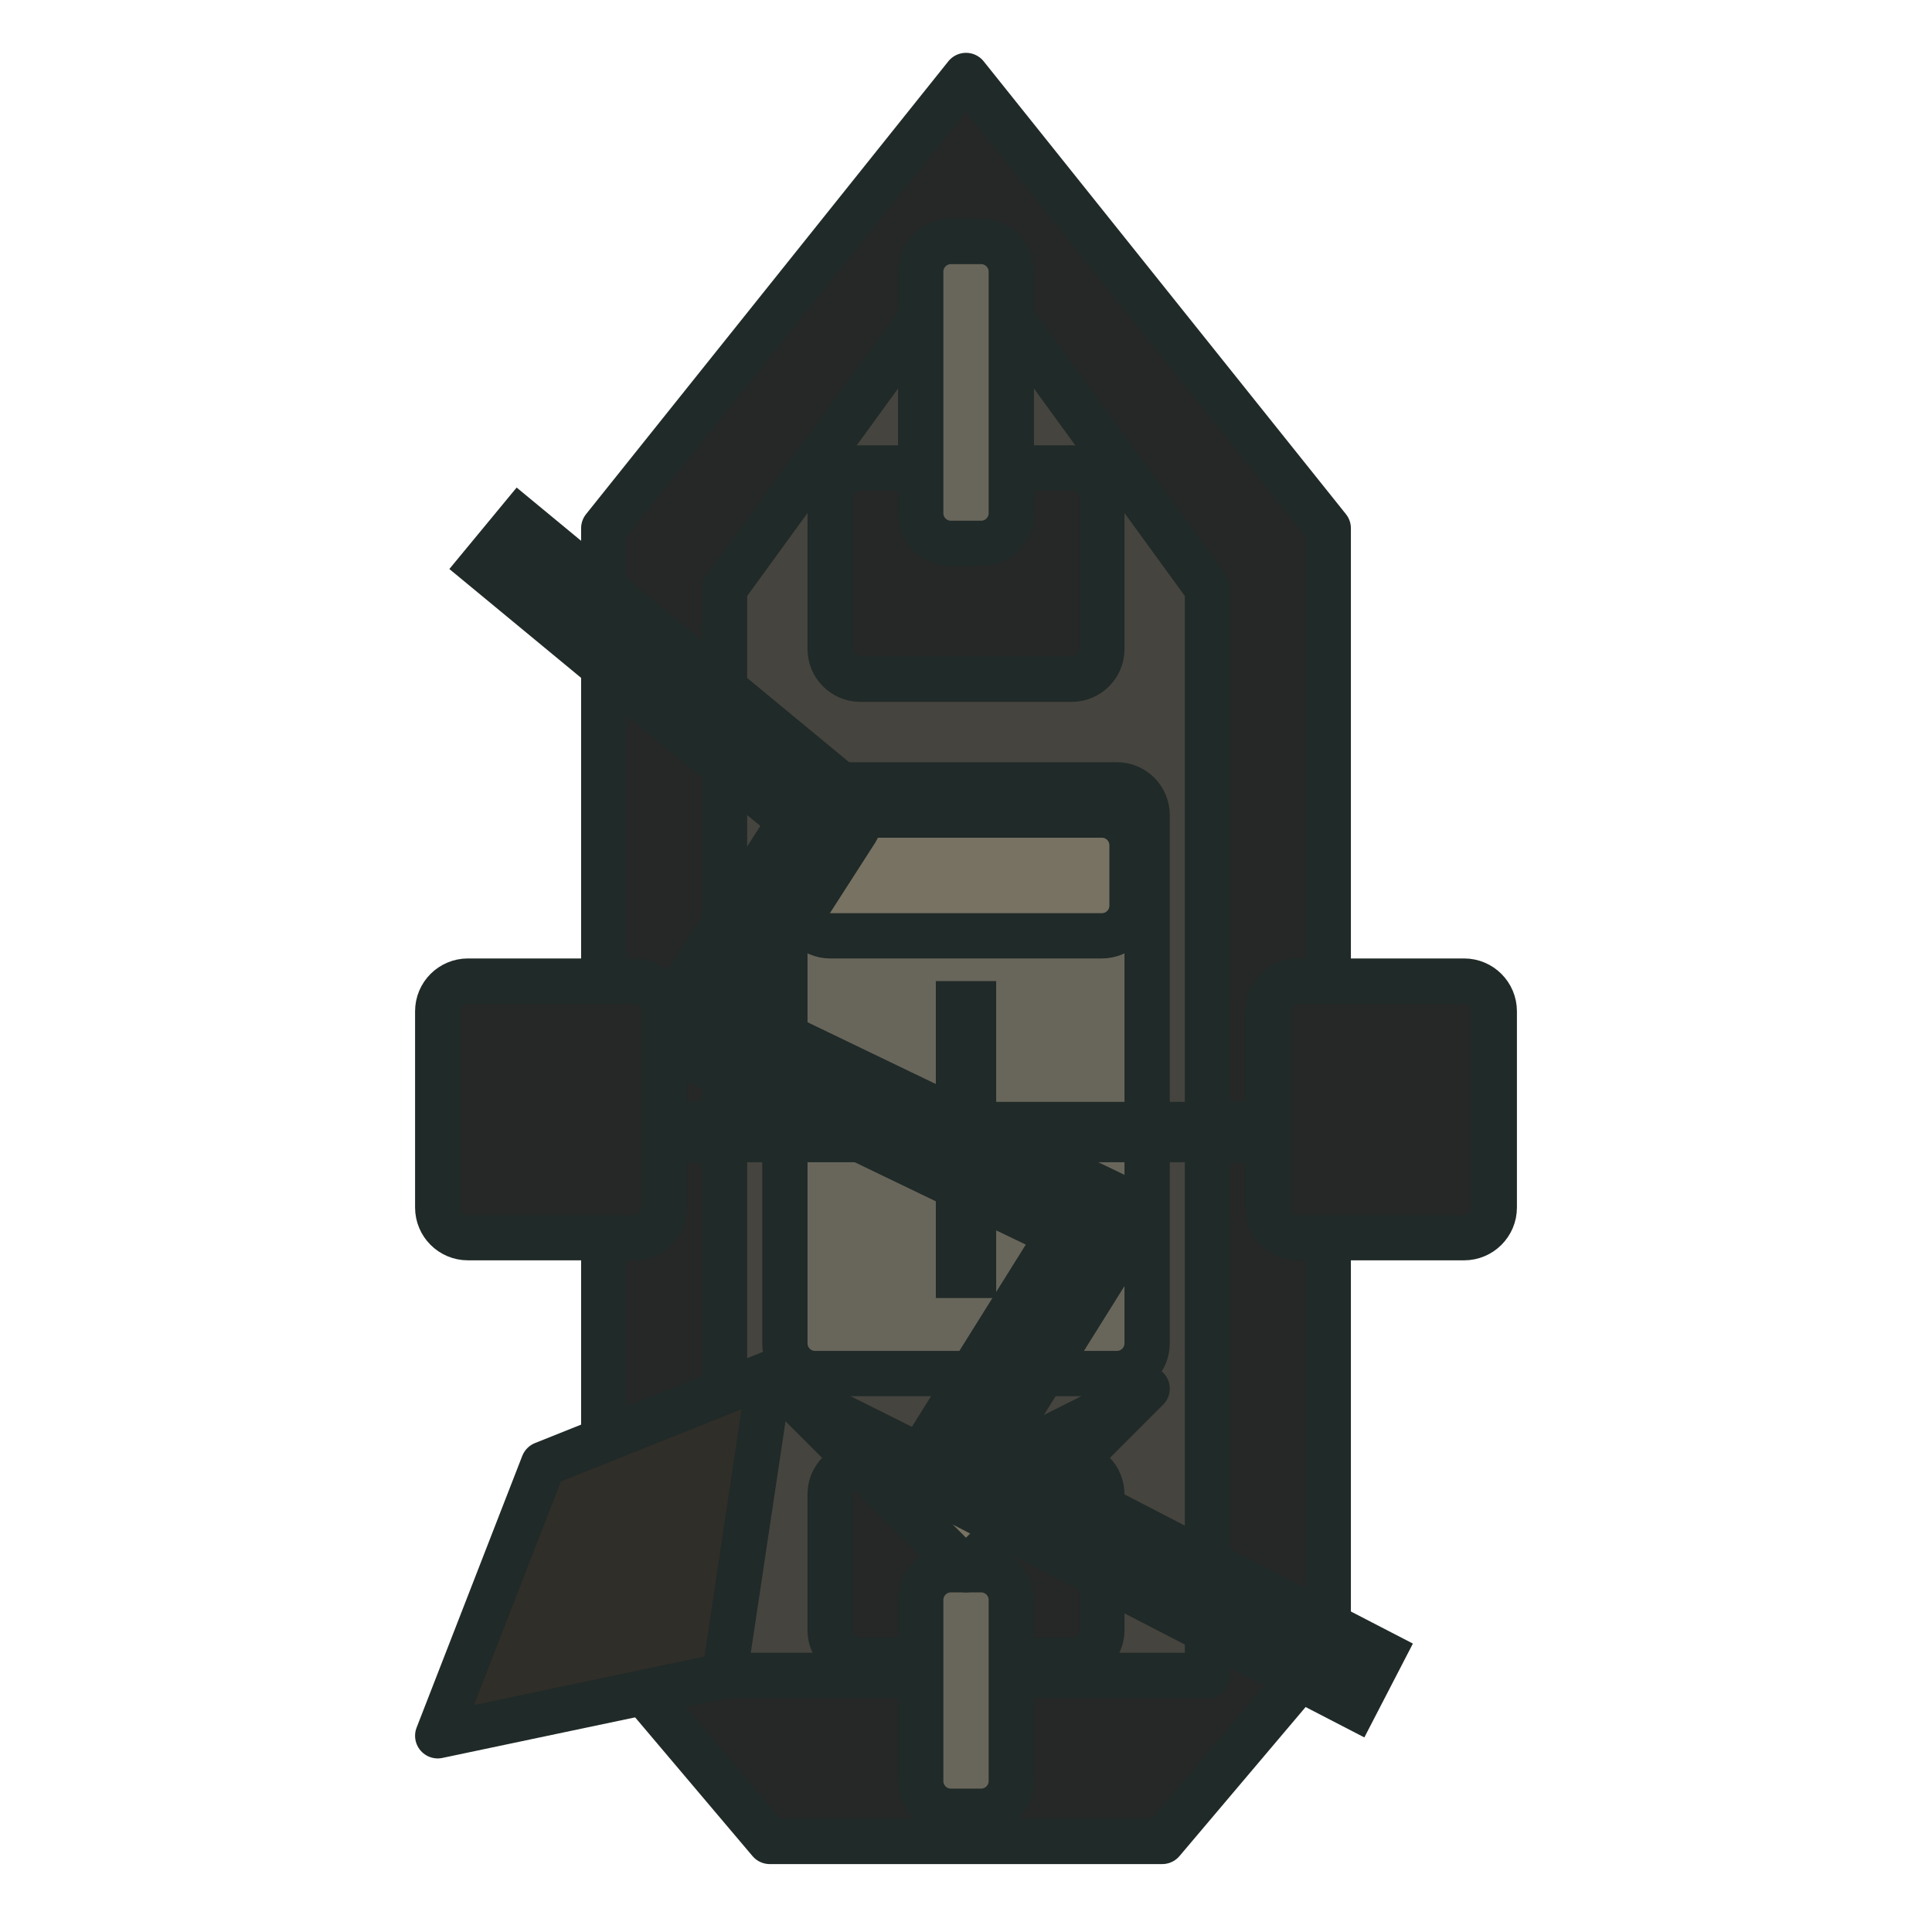
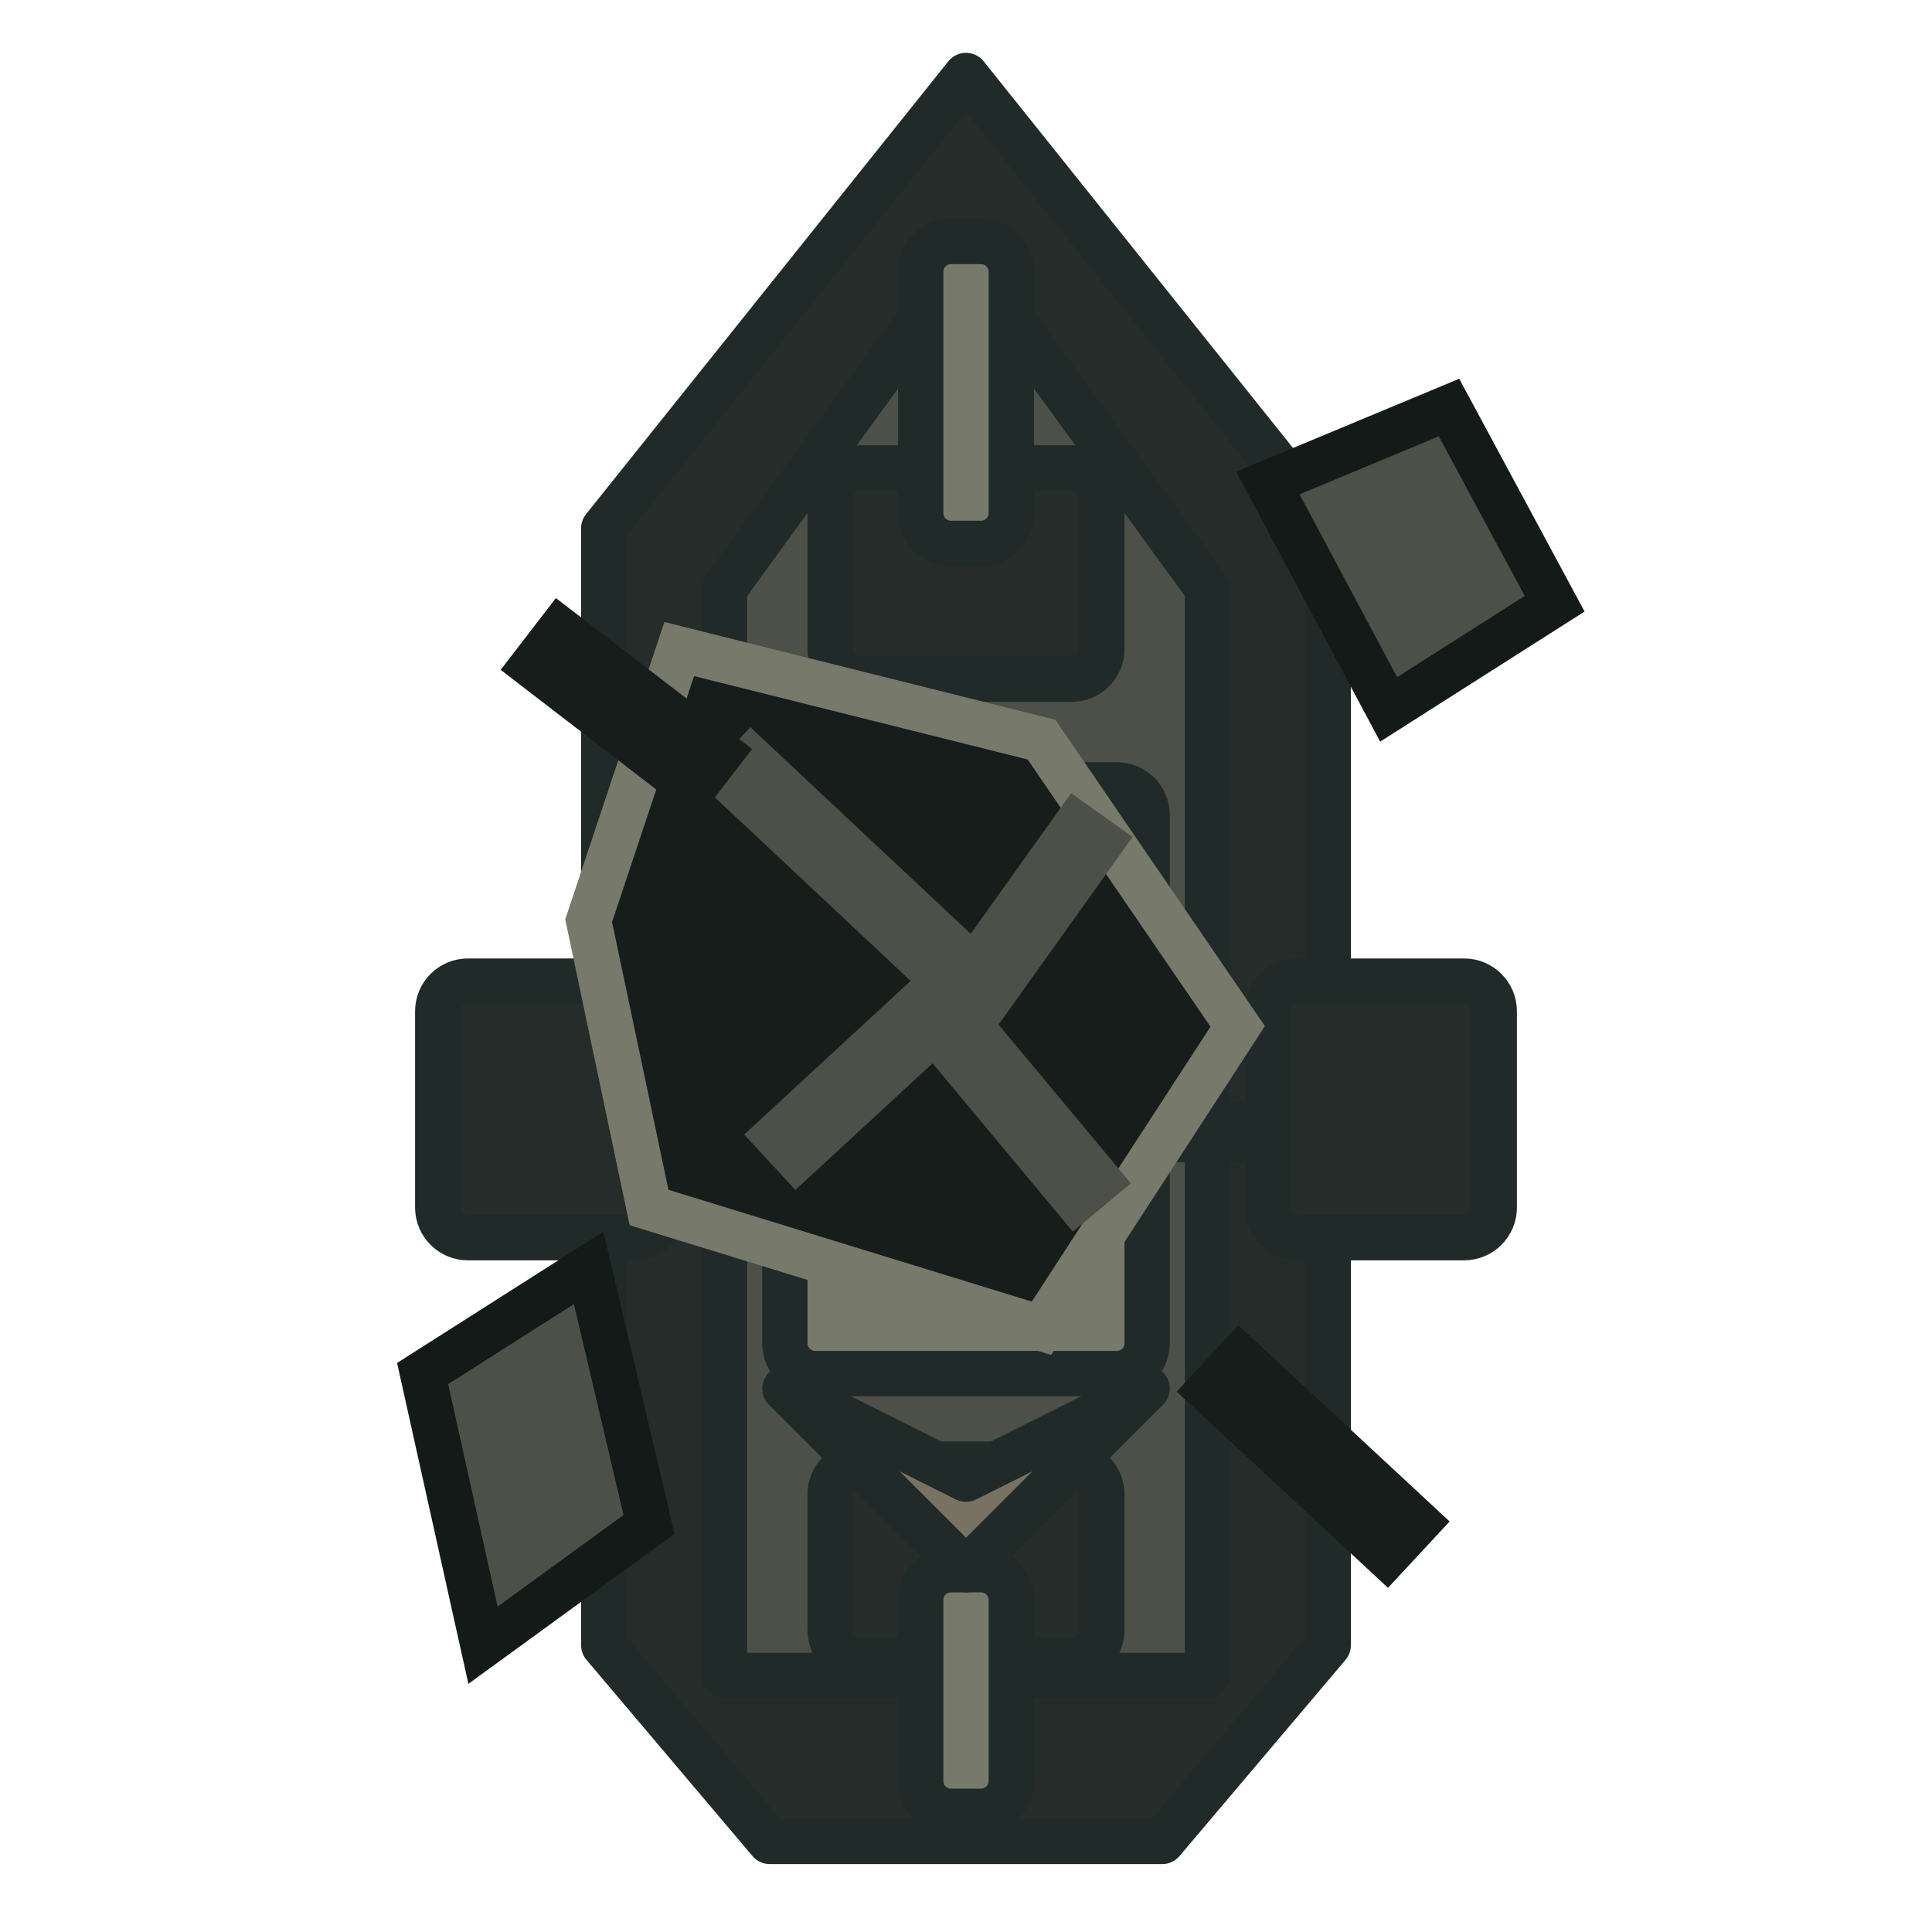
<svg xmlns="http://www.w3.org/2000/svg" width="128" height="128" viewBox="0 0 128 128">
-   <path d="M64 5 L88 35 L88 109 L77 122 L51 122 L40 109 L40 35 Z" fill="#252827" stroke="#202a28" stroke-width="3" stroke-linejoin="round" />
-   <rect x="29" y="65" width="15" height="17" rx="2" fill="#252827" stroke="#202a28" stroke-width="3" />
-   <rect x="84" y="65" width="15" height="17" rx="2" fill="#252827" stroke="#202a28" stroke-width="3" />
-   <path d="M64 17 L80 39 L80 111 L48 111 L48 39 Z" fill="#45443f" stroke="#202a28" stroke-width="3" stroke-linejoin="round" />
-   <rect x="52" y="52" width="24" height="39" rx="2" fill="#68665b" stroke="#202a28" stroke-width="3" />
+   <path d="M64 5 L88 35 L88 109 L77 122 L51 122 L40 109 L40 35 Z" fill="#252c29" stroke="#202a28" stroke-width="3" stroke-linejoin="round" />
+   <rect x="29" y="65" width="15" height="17" rx="2" fill="#252c29" stroke="#202a28" stroke-width="3" />
+   <rect x="84" y="65" width="15" height="17" rx="2" fill="#252c29" stroke="#202a28" stroke-width="3" />
+   <path d="M64 17 L80 39 L80 111 L48 111 L48 39 Z" fill="#4c5048" stroke="#202a28" stroke-width="3" stroke-linejoin="round" />
+   <rect x="52" y="52" width="24" height="39" rx="2" fill="#77796a" stroke="#202a28" stroke-width="3" />
  <rect x="53" y="54" width="22" height="8" rx="2" fill="#777262" stroke="#202a28" stroke-width="3" />
-   <rect x="55" y="31" width="18" height="14" rx="2" fill="#252827" stroke="#202a28" stroke-width="3" />
-   <rect x="61" y="16" width="6" height="20" rx="2" fill="#68665b" stroke="#202a28" stroke-width="3" />
-   <rect x="55" y="97" width="18" height="13" rx="2" fill="#252827" stroke="#202a28" stroke-width="3" />
-   <rect x="61" y="104" width="6" height="16" rx="2" fill="#68665b" stroke="#202a28" stroke-width="3" />
+   <rect x="55" y="31" width="18" height="14" rx="2" fill="#252c29" stroke="#202a28" stroke-width="3" />
+   <rect x="61" y="16" width="6" height="20" rx="2" fill="#77796a" stroke="#202a28" stroke-width="3" />
+   <rect x="55" y="97" width="18" height="13" rx="2" fill="#252c29" stroke="#202a28" stroke-width="3" />
+   <rect x="61" y="104" width="6" height="16" rx="2" fill="#77796a" stroke="#202a28" stroke-width="3" />
  <path d="M45 75 L83 75 M64 65 L64 86" fill="none" stroke="#202a28" stroke-width="4" stroke-linejoin="round" />
  <path d="M52 92 L64 98 L76 92 L64 104 Z" fill="#777262" stroke="#202a28" stroke-width="3" stroke-linejoin="round" />
-   <path d="M32 35 L55 54 L46 68 L73 81 L63 97 L92 112" fill="none" stroke="#202a28" stroke-width="7" stroke-linejoin="round" />
-   <path d="M36 97 L51 91 L48 111 L29 115 Z" fill="#302e29" stroke="#202a28" stroke-width="3" stroke-linejoin="round" />
+   <path d="M45 43L69 49 82 68 69 88 43 80 39 61Z" fill="#171d1b" stroke="#77796a" stroke-width="3" />
+   <path d="M48 50L64 65 51 77M73 54L63 68 73 80" fill="none" stroke="#4c5048" stroke-width="5" />
+   <path d="M28 91L39 84 43 101 32 109ZM84 32L96 27 103 40 92 47Z" fill="#4c5048" stroke="#131a17" stroke-width="3" />
+   <path d="M35 42L48 52M80 90L94 103" stroke="#171d1b" stroke-width="6" />
</svg>
